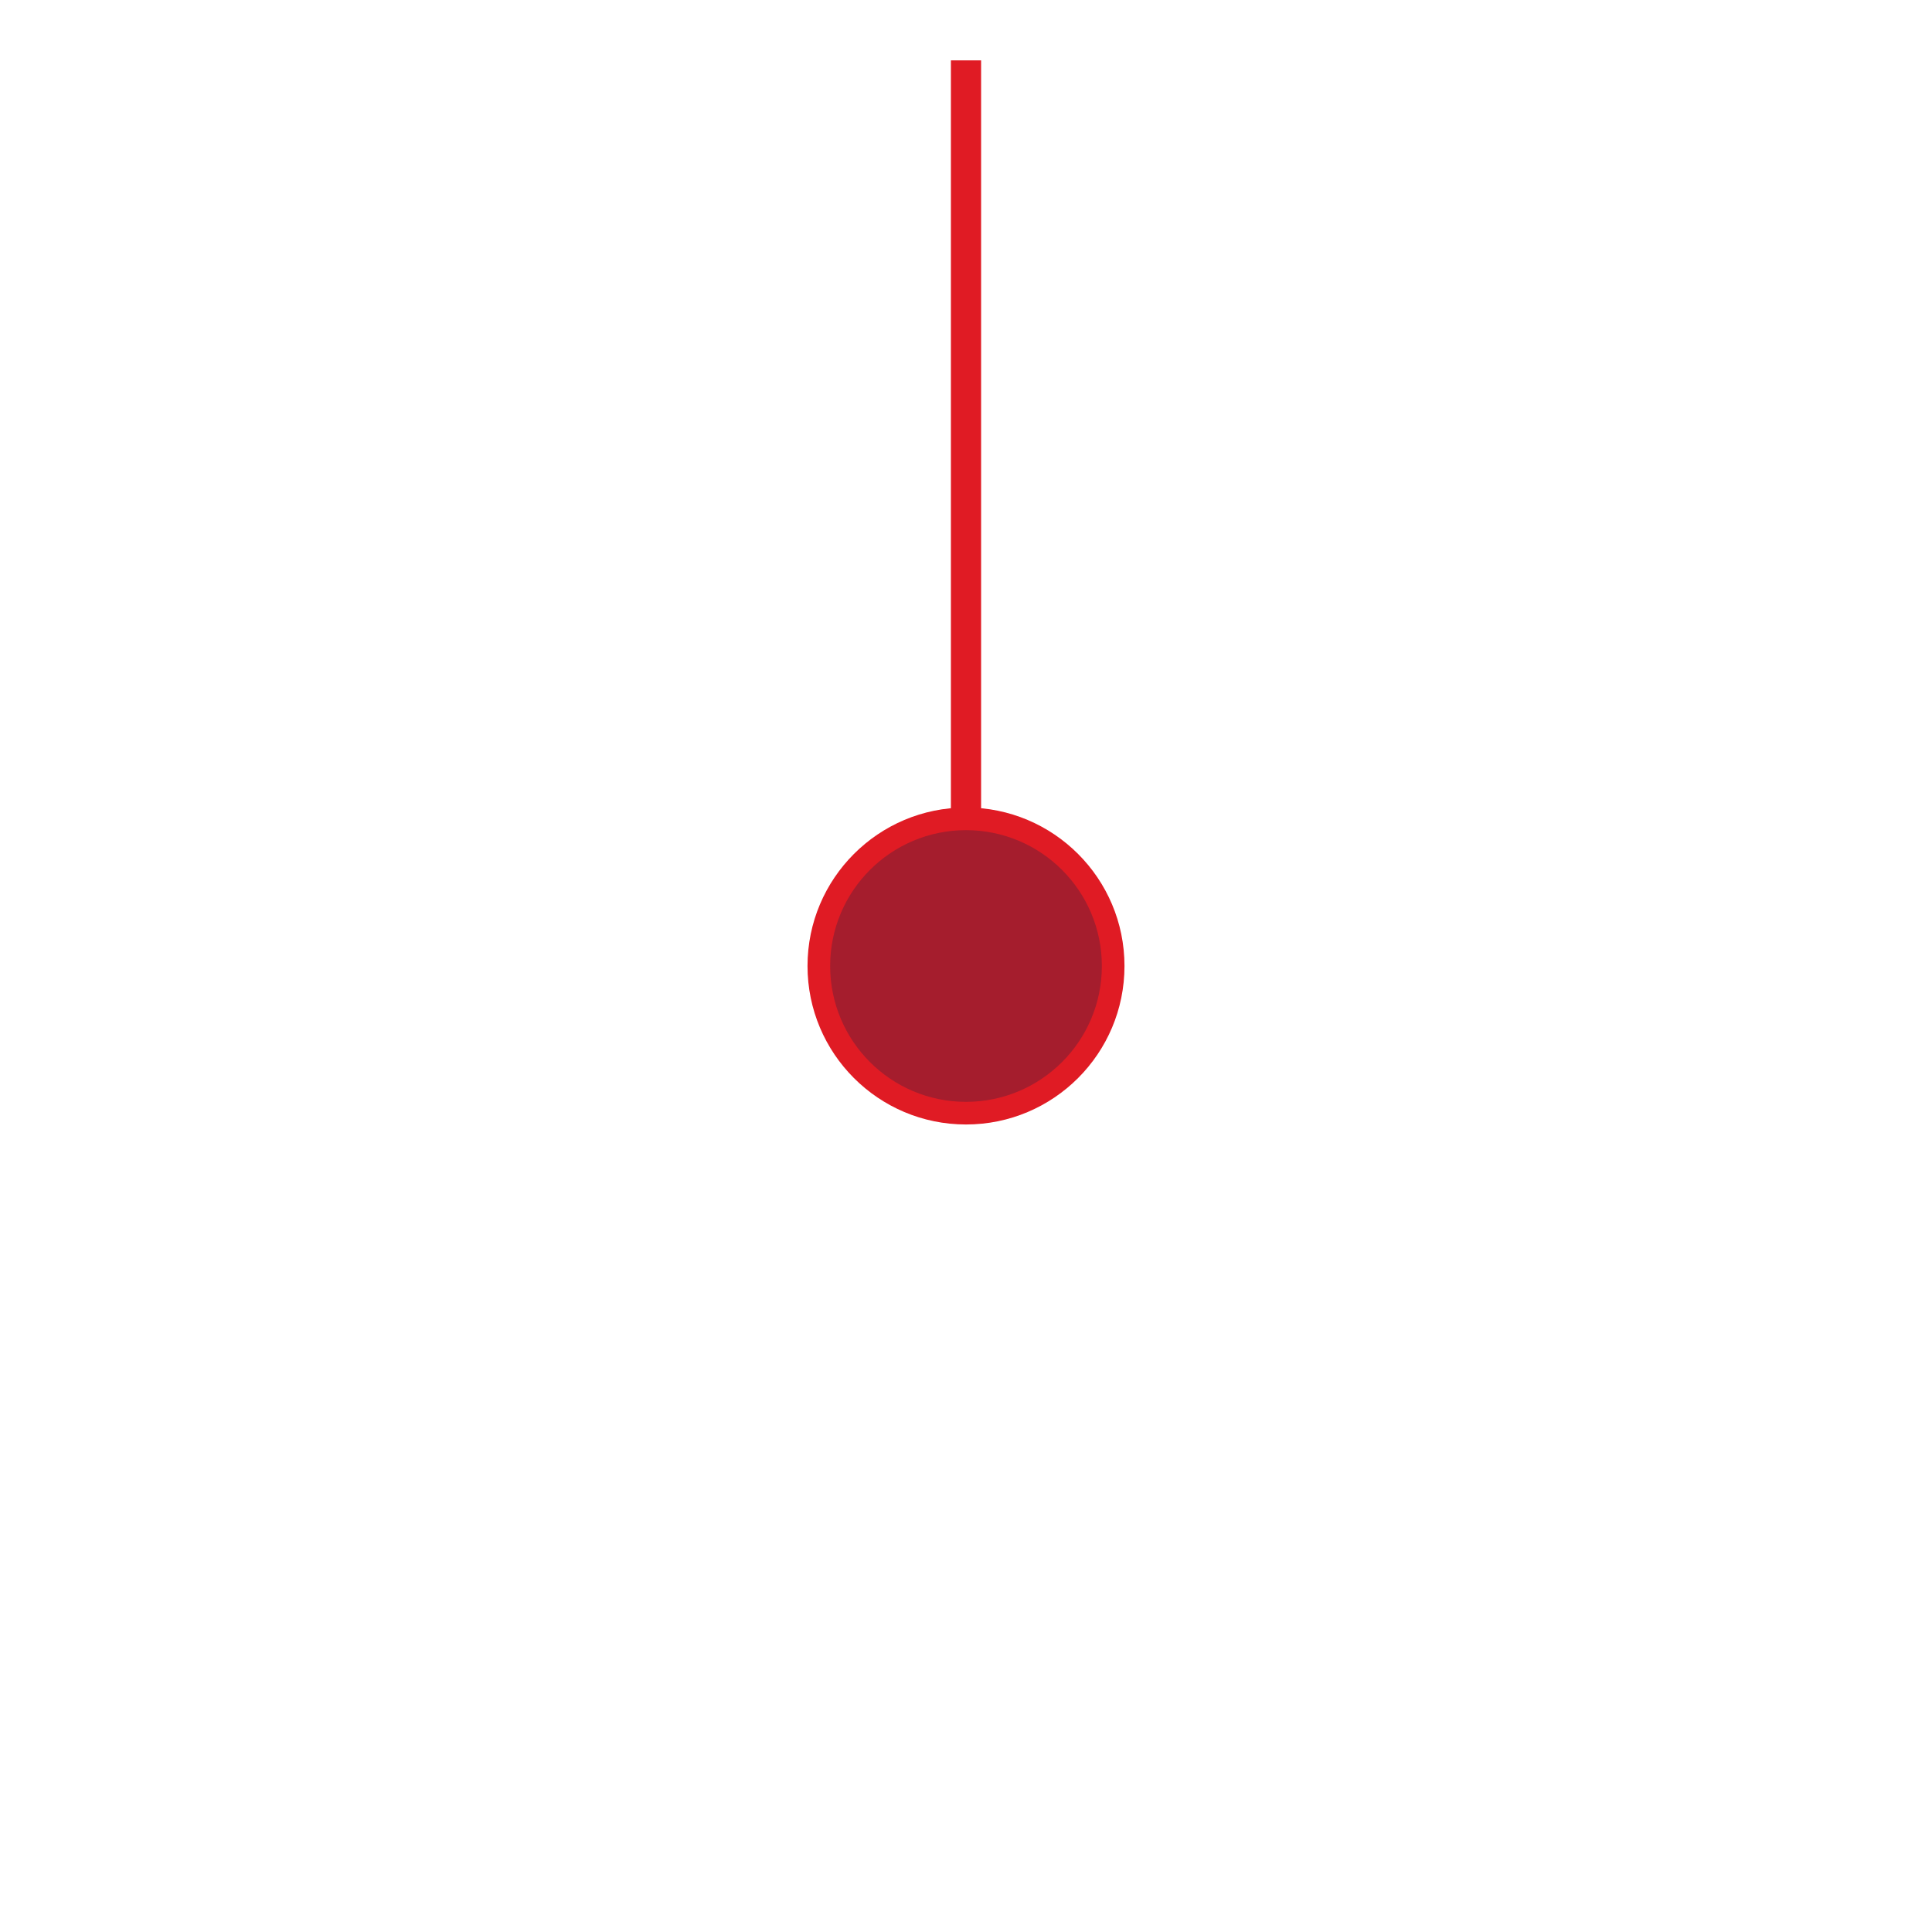
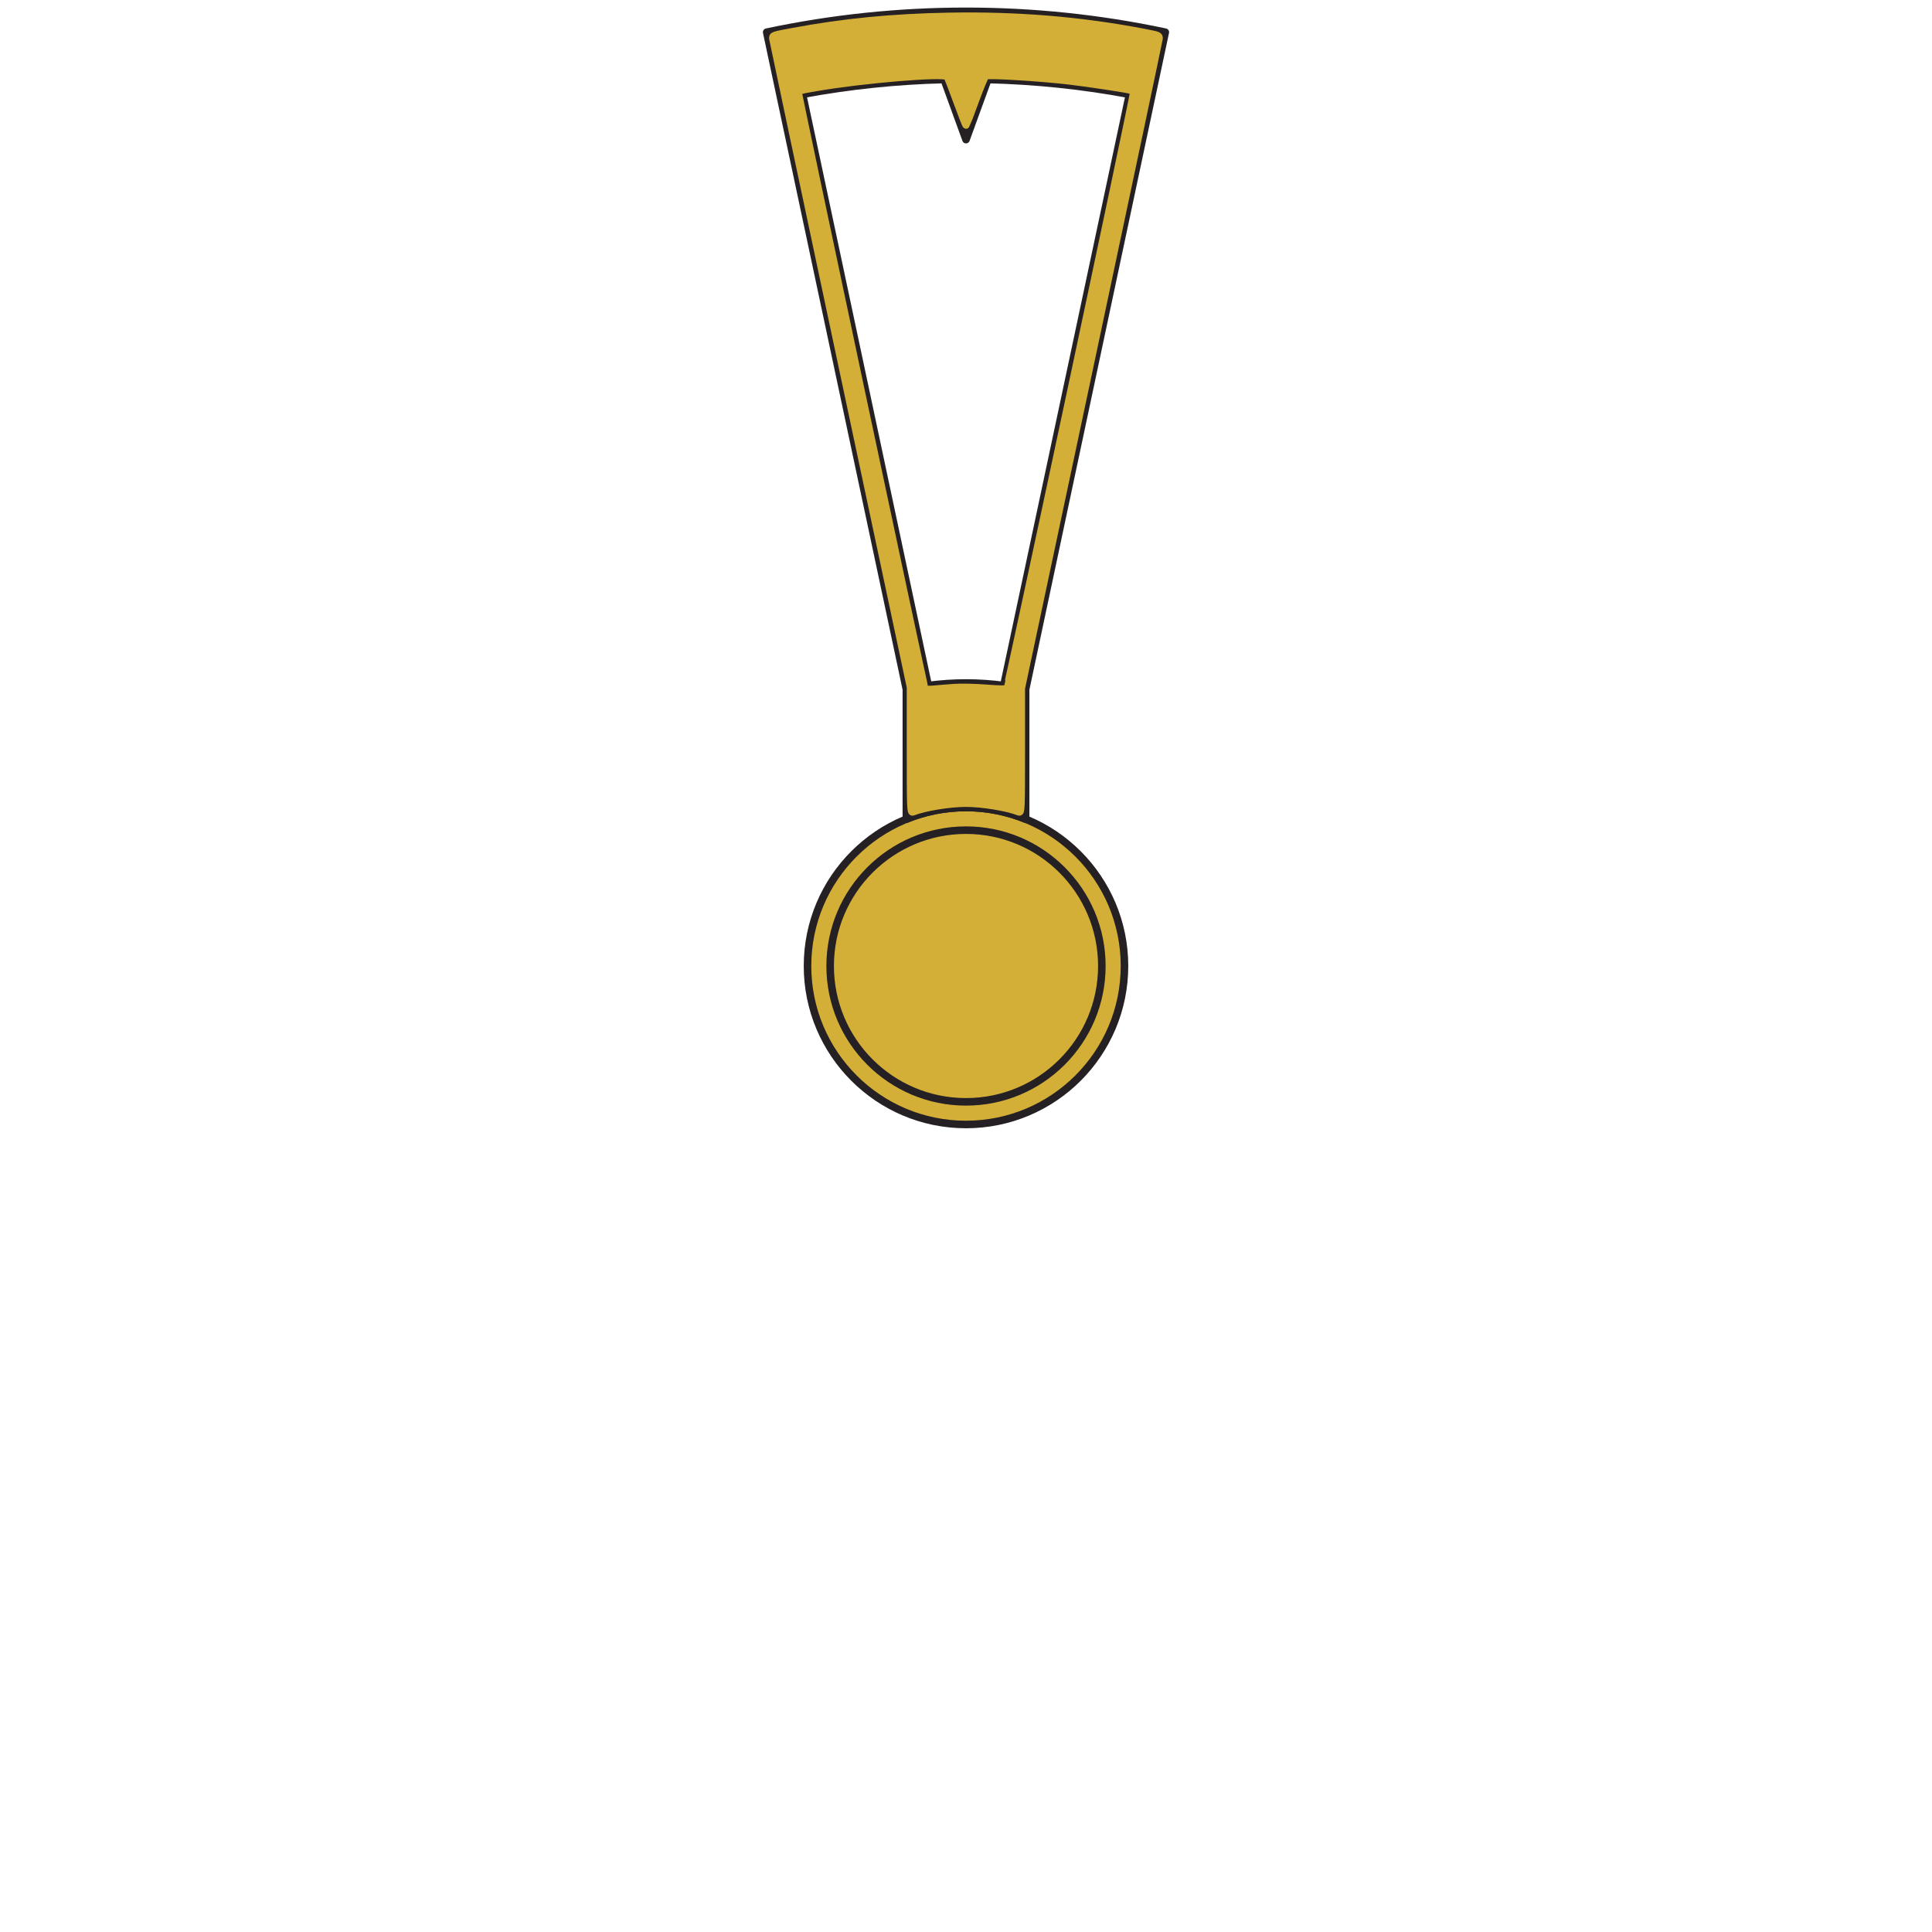
- <svg xmlns="http://www.w3.org/2000/svg" width="256" height="256" version="1.1" viewBox="0 0 256 256">
-   <g display="none" fill="#c061cb">
-     <circle cx="128" cy="128" r="124" display="none" fill="#8ff0a4" />
-     <circle cx="128" cy="128" r="42" display="none" fill="#3584e4" />
-     <g display="none" fill="#c061cb">
-       <rect transform="rotate(110)" x="-51.498" y="-164.56" width="256" height="1" display="inline" />
-       <rect transform="rotate(70)" x="36.059" y="-77.002" width="256" height="1" display="inline" />
-       <rect transform="rotate(102)" x="-29.41" y="-152.32" width="256" height="1" display="inline" />
-       <rect transform="rotate(78)" x="23.816" y="-99.09" width="256" height="1" display="inline" />
-       <rect transform="rotate(94)" x="-9.241" y="-137.12" width="256" height="1" display="inline" />
-       <rect transform="rotate(86)" x="8.617" y="-119.26" width="256" height="1" display="inline" />
+ <svg xmlns="http://www.w3.org/2000/svg" width="256" height="256" viewBox="0 0 256 256" version="1.1" id="svg350">
+   <defs id="defs347">
+     <linearGradient id="linearGradient8113">
+       <stop style="stop-color:#252024;stop-opacity:1;" offset="0" id="stop8111" />
+     </linearGradient>
+     <linearGradient id="linearGradient5788">
+       <stop style="stop-color:#252024;stop-opacity:1;" offset="0" id="stop5786" />
+     </linearGradient>
+   </defs>
+   <g id="layer2" style="display:inline;fill:#c061cb">
+     <circle style="display:none;fill:#8ff0a4;stroke:none;stroke-width:3.596" id="path1009" cx="128" cy="128" r="124" />
+     <circle style="display:none;fill:#3584e4;stroke:none;stroke-width:0.78" id="path1063" cx="128" cy="128" r="42" />
+     <g id="g1007" style="display:none">
+       <rect style="display:inline;fill:#c061cb;stroke:none;stroke-width:1.119" id="rect793-3" width="256" height="1" x="-51.498" y="-164.559" transform="rotate(110)" />
+       <rect style="display:inline;fill:#c061cb;stroke:none;stroke-width:1.119" id="rect793-3-3" width="256" height="1" x="36.059" y="-77.002" transform="rotate(70)" />
+       <rect style="display:inline;fill:#c061cb;stroke:none;stroke-width:1.119" id="rect793-3-5" width="256" height="1" x="-29.41" y="-152.316" transform="rotate(102)" />
+       <rect style="display:inline;fill:#c061cb;stroke:none;stroke-width:1.119" id="rect793-3-7" width="256" height="1" x="23.816" y="-99.09" transform="rotate(78)" />
+       <rect style="display:inline;fill:#c061cb;stroke:none;stroke-width:1.119" id="rect793" width="256" height="1" x="-9.241" y="-137.117" transform="rotate(94)" />
+       <rect style="display:inline;fill:#c061cb;stroke:none;stroke-width:1.119" id="rect793-3-6" width="256" height="1" x="8.617" y="-119.259" transform="rotate(86)" />
    </g>
-     <path d="m85.12 11.65c28.585-10.199 57.172-10.201 85.76 0" display="none" fill="none" stroke="#000" />
-     <path d="m113.17 88.707c9.554-3.386 19.4-3.827 29.667 0" display="none" fill="none" stroke="#000" />
-     <g transform="rotate(-90,128,128)" display="none">
-       <path transform="rotate(90,128,128)" d="m125.72 85.447c-0.188-0.491-5.639-80.377-5.495-80.523 0.261-0.263 15.283-0.263 15.544 0 0.11 0.111-1.062 18.258-2.605 40.326l-2.805 40.125-2.306 0.072c-1.268 0.04-2.318 0.04-2.333 0z" display="inline" fill="#62a0ea" />
-       <path transform="rotate(90,128,128)" d="m133.85 85.791-2.279-0.339 0.102-1.039c0.056-0.571 1.274-17.97 2.707-38.664s2.676-38.341 2.763-39.217l0.158-1.592 1.539 0.163c5.521 0.584 13.718 1.867 14.05 2.199 0.111 0.111-16.253 77.416-16.58 78.325-0.176 0.488-0.247 0.492-2.46 0.164z" display="inline" fill="#ffa348" />
-       <path transform="rotate(90,128,128)" d="m119.52 85.061c-1.075-4.61-16.494-77.673-16.41-77.757 0.464-0.464 15.213-2.562 15.561-2.214 0.121 0.121 5.789 80.223 5.687 80.362-0.032 0.043-0.829 0.183-1.771 0.311-0.943 0.128-1.956 0.29-2.252 0.358-0.467 0.109-0.574-0.031-0.814-1.061z" display="inline" fill="#ffa348" />
-       <path transform="rotate(90,128,128)" d="m113.77 87.034c-0.577-1.443-27.273-74.898-27.273-75.042 0-0.39 14.9-4.675 15.203-4.371 0.154 0.154 16.809 78.701 16.709 78.801-0.051 0.051-1.057 0.359-2.235 0.683l-2.141 0.589z" display="inline" fill="#f8e45c" />
-       <path transform="rotate(90,128,128)" d="m139.75 87.049c-1.169-0.334-2.154-0.632-2.189-0.663-0.083-0.073 16.614-78.644 16.74-78.77 0.137-0.137 6.322 1.448 9.699 2.486 5.264 1.617 5.538 1.725 5.429 2.139-0.183 0.692-27.221 74.878-27.39 75.151-0.111 0.179-0.859 0.067-2.289-0.341z" display="inline" fill="#f8e45c" />
-       <circle transform="rotate(90,128,128)" cx="128" cy="128" r="128" display="none" fill="#000" />
+     <path style="display:none;fill:none;stroke:#000000" d="m 85.12,11.65 c 28.585,-10.199 57.172,-10.201 85.76,0" id="path1119" />
+     <path style="display:none;fill:none;stroke:#000000" d="m 113.166,88.707 c 9.554,-3.386 19.4,-3.827 29.667,0" id="path1391" />
+     <g id="g1919" transform="rotate(-90,128,128)" style="display:none">
+       <path style="display:inline;fill:#62a0ea;stroke:none;stroke-width:0.25" d="m 125.722,85.447 c -0.188,-0.491 -5.639,-80.377 -5.495,-80.523 0.261,-0.263 15.283,-0.263 15.544,0 C 135.882,5.034 134.71,23.181 133.167,45.25 l -2.805,40.125 -2.306,0.072 c -1.268,0.04 -2.318,0.04 -2.333,0 z" id="path1681" transform="rotate(90,128,128)" />
+       <path style="display:inline;fill:#ffa348;stroke:none;stroke-width:0.25" d="m 133.846,85.791 -2.279,-0.339 0.102,-1.039 c 0.056,-0.571 1.274,-17.97 2.707,-38.664 1.433,-20.694 2.676,-38.341 2.763,-39.217 l 0.158,-1.592 1.539,0.163 c 5.521,0.584 13.718,1.867 14.05,2.199 0.111,0.111 -16.253,77.416 -16.58,78.325 -0.176,0.488 -0.247,0.492 -2.46,0.164 z" id="path1752" transform="rotate(90,128,128)" />
+       <path style="display:inline;fill:#ffa348;stroke:none;stroke-width:0.25" d="M 119.523,85.061 C 118.448,80.451 103.028,7.388 103.113,7.304 c 0.464,-0.464 15.213,-2.562 15.561,-2.214 0.121,0.121 5.789,80.223 5.687,80.362 -0.032,0.043 -0.829,0.183 -1.771,0.311 -0.943,0.128 -1.956,0.29 -2.252,0.358 -0.467,0.109 -0.574,-0.031 -0.814,-1.061 z" id="path1754" transform="rotate(90,128,128)" />
+       <path style="display:inline;fill:#f8e45c;stroke:none;stroke-width:0.25" d="M 113.773,87.034 C 113.196,85.591 86.5,12.136 86.5,11.991 c 0,-0.39 14.9,-4.675 15.203,-4.371 0.154,0.154 16.809,78.701 16.709,78.801 -0.051,0.051 -1.057,0.359 -2.234,0.683 l -2.141,0.589 z" id="path1825" transform="rotate(90,128,128)" />
+       <path style="display:inline;fill:#f8e45c;stroke:none;stroke-width:0.25" d="m 139.75,87.049 c -1.169,-0.334 -2.154,-0.632 -2.189,-0.663 -0.083,-0.073 16.614,-78.644 16.74,-78.77 0.137,-0.137 6.322,1.448 9.699,2.486 5.264,1.617 5.538,1.725 5.429,2.138 -0.183,0.692 -27.221,74.878 -27.39,75.151 -0.111,0.179 -0.859,0.067 -2.289,-0.341 z" id="path1827" transform="rotate(90,128,128)" />
+       <circle style="display:none;fill:#000000;stroke:none;stroke-width:3.366" id="path1882" cx="128" cy="128" r="128" transform="rotate(90,128,128)" />
    </g>
  </g>
-   <g display="none" fill="#5e5c64">
-     <path d="m128 0.502a127.5 127.5 0 0 0-127.5 127.5 9.513 9.513 0 0 0 10 9h79.998a9.513 9.513 0 0 0 10-9 27.5 27.5 0 0 1 0.07-1.963 27.5 27.5 0 0 1 0.209-1.951 27.5 27.5 0 0 1 0.348-1.932 27.5 27.5 0 0 1 0.486-1.902 27.5 27.5 0 0 1 0.619-1.863 27.5 27.5 0 0 1 0.752-1.812 27.5 27.5 0 0 1 0.879-1.756 27.5 27.5 0 0 1 1.002-1.688 27.5 27.5 0 0 1 1.119-1.611 27.5 27.5 0 0 1 1.232-1.529 27.5 27.5 0 0 1 1.338-1.438 27.5 27.5 0 0 1 1.438-1.338 27.5 27.5 0 0 1 1.529-1.232 27.5 27.5 0 0 1 1.611-1.119 27.5 27.5 0 0 1 1.688-1.002 27.5 27.5 0 0 1 1.756-0.879 27.5 27.5 0 0 1 1.812-0.752 27.5 27.5 0 0 1 1.863-0.619 27.5 27.5 0 0 1 1.902-0.486 27.5 27.5 0 0 1 1.932-0.348 27.5 27.5 0 0 1 1.951-0.209 27.5 27.5 0 0 1 1.963-0.07 27.5 27.5 0 0 1 1.35 0.033 27.5 27.5 0 0 1 1.346 0.1 27.5 27.5 0 0 1 1.34 0.164 27.5 27.5 0 0 1 1.33 0.232 27.5 27.5 0 0 1 1.316 0.295 27.5 27.5 0 0 1 1.301 0.359 27.5 27.5 0 0 1 1.281 0.424 27.5 27.5 0 0 1 1.26 0.486 27.5 27.5 0 0 1 1.234 0.547 27.5 27.5 0 0 1 1.205 0.607 27.5 27.5 0 0 1 1.176 0.664 27.5 27.5 0 0 1 1.139 0.723 27.5 27.5 0 0 1 1.103 0.777 27.5 27.5 0 0 1 1.064 0.83 27.5 27.5 0 0 1 1.023 0.881 27.5 27.5 0 0 1 0.977 0.932 27.5 27.5 0 0 1 0.932 0.977 27.5 27.5 0 0 1 0.881 1.023 27.5 27.5 0 0 1 0.83 1.064 27.5 27.5 0 0 1 0.777 1.103 27.5 27.5 0 0 1 0.723 1.139 27.5 27.5 0 0 1 0.664 1.176 27.5 27.5 0 0 1 0.607 1.205 27.5 27.5 0 0 1 0.547 1.234 27.5 27.5 0 0 1 0.486 1.26 27.5 27.5 0 0 1 0.424 1.281 27.5 27.5 0 0 1 0.359 1.301 27.5 27.5 0 0 1 0.295 1.316 27.5 27.5 0 0 1 0.232 1.33 27.5 27.5 0 0 1 0.164 1.34 27.5 27.5 0 0 1 0.1 1.346 27.5 27.5 0 0 1 0.033 1.35 9.513 9.513 0 0 0 10 9h79.998a9.513 9.513 0 0 0 10-9 127.5 127.5 0 0 0-127.5-127.5zm-27.5 127.5a27.5 27.5 0 0 1 0.279-3.914 27.5 27.5 0 0 0-0.209 1.951 27.5 27.5 0 0 0-0.07 1.963zm0.279-3.914a27.5 27.5 0 0 1 0.834-3.834 27.5 27.5 0 0 0-0.486 1.902 27.5 27.5 0 0 0-0.348 1.932zm0.834-3.834a27.5 27.5 0 0 1 1.371-3.676 27.5 27.5 0 0 0-0.752 1.812 27.5 27.5 0 0 0-0.619 1.863zm1.371-3.676a27.5 27.5 0 0 1 1.881-3.443 27.5 27.5 0 0 0-1.002 1.688 27.5 27.5 0 0 0-0.879 1.756zm1.881-3.443a27.5 27.5 0 0 1 2.352-3.141 27.5 27.5 0 0 0-1.232 1.529 27.5 27.5 0 0 0-1.119 1.611zm2.352-3.141a27.5 27.5 0 0 1 2.775-2.775 27.5 27.5 0 0 0-1.438 1.338 27.5 27.5 0 0 0-1.338 1.438zm2.775-2.775a27.5 27.5 0 0 1 3.141-2.352 27.5 27.5 0 0 0-1.611 1.119 27.5 27.5 0 0 0-1.529 1.232zm3.141-2.352a27.5 27.5 0 0 1 3.443-1.881 27.5 27.5 0 0 0-1.756 0.879 27.5 27.5 0 0 0-1.688 1.002zm3.443-1.881a27.5 27.5 0 0 1 3.676-1.371 27.5 27.5 0 0 0-1.863 0.619 27.5 27.5 0 0 0-1.812 0.752zm3.676-1.371a27.5 27.5 0 0 1 3.834-0.834 27.5 27.5 0 0 0-1.932 0.348 27.5 27.5 0 0 0-1.902 0.486zm3.834-0.834a27.5 27.5 0 0 1 3.914-0.279 27.5 27.5 0 0 0-1.963 0.07 27.5 27.5 0 0 0-1.951 0.209z" fill="none" stroke="#77767b" />
+   <g id="layer4" style="display:none;fill:#5e5c64">
+     <path id="path13782" style="display:inline;fill:none;stroke:#252024;stroke-width:1;stroke-dasharray:none;stroke-opacity:1" d="m 128,3.502 c 68.703,-5.173e-4 124.428,55.691 124.492,124.379 -0.21,3.557 -3.273,6.311 -6.836,6.123 L 245.576,134 h -80.154 l -0.08,0.004 c -3.577,0.188 -6.657,-2.585 -6.846,-6.162 -0.002,-0.446 -0.011,-0.893 -0.033,-1.34 -0.025,-0.498 -0.061,-0.995 -0.109,-1.488 -0.049,-0.497 -0.11,-0.992 -0.184,-1.492 -0.074,-0.494 -0.159,-0.986 -0.256,-1.471 -0.097,-0.489 -0.207,-0.977 -0.328,-1.461 -0.121,-0.484 -0.253,-0.963 -0.398,-1.443 -0.145,-0.477 -0.303,-0.952 -0.471,-1.422 -0.168,-0.47 -0.348,-0.937 -0.539,-1.396 -0.191,-0.461 -0.393,-0.918 -0.607,-1.371 -0.214,-0.451 -0.437,-0.895 -0.67,-1.33 -0.235,-0.441 -0.481,-0.876 -0.74,-1.311 -0.257,-0.427 -0.525,-0.848 -0.801,-1.26 -0.277,-0.415 -0.565,-0.825 -0.861,-1.225 -0.297,-0.401 -0.605,-0.794 -0.92,-1.178 -0.316,-0.386 -0.641,-0.766 -0.98,-1.141 -0.336,-0.369 -0.68,-0.73 -1.029,-1.078 -0.353,-0.353 -0.714,-0.697 -1.088,-1.037 -0.37,-0.335 -0.748,-0.662 -1.133,-0.977 -0.386,-0.317 -0.78,-0.624 -1.18,-0.92 -0.401,-0.297 -0.808,-0.584 -1.221,-0.859 -0.414,-0.277 -0.836,-0.544 -1.27,-0.805 -0.429,-0.256 -0.863,-0.502 -1.299,-0.734 -0.44,-0.236 -0.887,-0.461 -1.34,-0.676 -0.451,-0.213 -0.907,-0.415 -1.367,-0.605 -0.461,-0.191 -0.927,-0.371 -1.396,-0.539 -0.47,-0.168 -0.944,-0.325 -1.424,-0.471 -0.478,-0.145 -0.959,-0.277 -1.443,-0.398 -0.484,-0.121 -0.971,-0.23 -1.455,-0.326 -0.49,-0.098 -0.981,-0.185 -1.48,-0.26 -0.494,-0.073 -0.989,-0.133 -1.482,-0.182 -0.496,-0.049 -0.995,-0.085 -1.494,-0.109 C 128.998,97.513 128.499,97.5 128,97.5 c -1.453,-2.44e-4 -2.904,0.104 -4.342,0.311 -1.438,0.207 -2.858,0.515 -4.252,0.924 -1.393,0.409 -2.755,0.918 -4.076,1.521 -1.321,0.604 -2.599,1.301 -3.82,2.086 -1.222,0.785 -2.385,1.656 -3.482,2.607 -1.098,0.951 -2.127,1.98 -3.078,3.078 -0.951,1.098 -1.822,2.261 -2.607,3.482 -0.785,1.222 -1.482,2.499 -2.086,3.82 -0.603,1.321 -1.112,2.683 -1.521,4.076 -0.409,1.394 -0.717,2.816 -0.924,4.254 C 97.604,125.098 97.5,126.547 97.5,128 l 0.004,-0.158 c -0.188,3.577 -3.269,6.35 -6.846,6.162 L 90.578,134 H 10.424 l -0.08,0.004 C 6.781,134.191 3.718,131.438 3.508,127.881 3.572,59.193 59.297,3.501 128,3.502 Z" />
+     <path id="path20974" style="display:inline;fill:none;fill-rule:nonzero;stroke:#252024;stroke-width:1;stroke-linecap:round;stroke-linejoin:miter;stroke-miterlimit:4;stroke-dasharray:none;stroke-opacity:1;paint-order:normal" d="m 90.539,127.46 -0.015,0.014 -0.007,0.273 c 0.01,-0.096 0.021,-0.191 0.023,-0.287 z M 128,10.502 C 192.505,10.501 244.903,62.623 245.447,127 h -79.971 c -0.008,-0.281 -0.008,-0.562 -0.021,-0.844 -0.03,-0.613 -0.076,-1.224 -0.137,-1.834 -0.059,-0.607 -0.134,-1.213 -0.223,-1.814 v -0.012 l -0.002,-0.01 c -0.09,-0.601 -0.195,-1.199 -0.314,-1.797 l -0.004,-0.018 c -0.118,-0.596 -0.251,-1.189 -0.398,-1.779 -0.149,-0.595 -0.312,-1.186 -0.492,-1.781 -0.178,-0.587 -0.372,-1.17 -0.578,-1.746 -0.207,-0.578 -0.427,-1.15 -0.66,-1.713 -0.235,-0.567 -0.484,-1.13 -0.75,-1.691 -0.263,-0.554 -0.539,-1.102 -0.828,-1.643 -0.286,-0.536 -0.585,-1.066 -0.896,-1.588 l -0.006,-0.01 -0.006,-0.01 c -0.316,-0.526 -0.644,-1.043 -0.98,-1.545 -0.341,-0.51 -0.694,-1.011 -1.057,-1.5 -0.365,-0.493 -0.745,-0.979 -1.129,-1.447 -0.389,-0.475 -0.79,-0.939 -1.201,-1.395 l -0.006,-0.008 -0.008,-0.008 c -0.408,-0.449 -0.826,-0.889 -1.256,-1.318 l -0.008,-0.006 c -0.431,-0.432 -0.872,-0.853 -1.324,-1.264 l -0.008,-0.008 -0.008,-0.006 c -0.455,-0.412 -0.919,-0.813 -1.389,-1.197 -0.474,-0.389 -0.96,-0.766 -1.449,-1.129 -0.493,-0.366 -0.993,-0.719 -1.496,-1.055 -0.509,-0.341 -1.027,-0.671 -1.553,-0.986 l -0.01,-0.006 -0.01,-0.006 c -0.522,-0.312 -1.052,-0.61 -1.588,-0.896 -0.541,-0.289 -1.089,-0.566 -1.65,-0.832 -0.555,-0.262 -1.115,-0.511 -1.678,-0.744 -0.567,-0.235 -1.14,-0.456 -1.717,-0.662 -0.578,-0.207 -1.161,-0.399 -1.756,-0.58 -0.587,-0.178 -1.177,-0.341 -1.773,-0.49 -0.589,-0.147 -1.183,-0.28 -1.779,-0.398 -0.602,-0.121 -1.208,-0.228 -1.814,-0.318 h -0.01 l -0.01,-0.002 c -0.604,-0.089 -1.209,-0.163 -1.816,-0.223 -0.61,-0.06 -1.223,-0.106 -1.838,-0.137 -0.613,-0.03 -1.225,-0.045 -1.838,-0.045 -1.786,-3e-4 -3.571,0.127 -5.34,0.381 -1.768,0.254 -3.515,0.633 -5.229,1.137 -1.713,0.503 -3.388,1.129 -5.014,1.871 -1.624,0.742 -3.193,1.599 -4.695,2.564 -1.502,0.966 -2.933,2.036 -4.281,3.205 -1.35,1.17 -2.614,2.436 -3.783,3.785 -1.169,1.349 -2.242,2.779 -3.207,4.281 -0.966,1.502 -1.822,3.072 -2.564,4.697 -0.742,1.624 -1.368,3.3 -1.871,5.014 -0.503,1.713 -0.882,3.46 -1.137,5.229 -0.206,1.436 -0.27,2.886 -0.309,4.336 H 10.553 C 11.097,62.623 63.495,10.501 128,10.502 Z" />
+     <path style="display:inline;opacity:1;fill:#d4af37;fill-opacity:1;fill-rule:nonzero;stroke:#d4af37;stroke-width:0.85;stroke-linecap:round;stroke-linejoin:miter;stroke-miterlimit:4;stroke-dasharray:none;stroke-opacity:1;paint-order:normal" d="M 8.553,133.144 C 6.935,132.709 5.639,131.622 4.812,130.005 4.013,128.44 3.951,127.073 4.381,120.371 6.155,92.727 16.765,67.056 35.016,46.25 38.197,42.624 45.147,35.849 48.75,32.862 66.859,17.849 88.741,8.219 111.484,5.254 122.032,3.878 133.354,3.837 143.75,5.136 c 18.126,2.265 36.205,8.918 51.701,19.027 11.083,7.23 21.539,16.761 29.719,27.09 15.63,19.738 24.759,43.595 26.45,69.122 0.432,6.529 0.363,8.074 -0.431,9.641 -0.843,1.662 -2.334,2.84 -4.064,3.211 -1.792,0.384 -81.454,0.384 -83.247,0 -1.589,-0.341 -3.187,-1.533 -3.982,-2.97 -0.475,-0.858 -0.649,-1.665 -0.807,-3.738 -0.643,-8.418 -3.463,-14.767 -9.075,-20.428 C 143.974,99.999 136.711,97 128,97 c -8.749,0 -15.904,2.958 -22.012,9.099 -5.604,5.634 -8.432,11.998 -9.075,20.42 -0.158,2.073 -0.333,2.88 -0.807,3.738 -0.795,1.437 -2.393,2.629 -3.982,2.97 -1.989,0.427 -81.971,0.348 -83.57,-0.083 z m 82.695,-7.582 c 0.341,-4.894 1.588,-9.487 3.779,-13.912 3.45,-6.969 9.614,-13.139 16.672,-16.688 9.748,-4.901 21.81,-5.017 31.908,-0.305 11.682,5.451 19.779,16.937 21.075,29.899 l 0.294,2.944 h 40.575 40.575 l -0.001,-1.062 C 246.121,124.328 245.604,117.057 245.238,114 243.607,100.363 239.847,87.799 233.718,75.5 227.447,62.917 219.932,52.641 209.967,43.019 193.024,26.66 171.16,15.523 148.375,11.646 140.464,10.3 138.145,10.128 128,10.128 c -10.145,0 -12.464,0.173 -20.375,1.519 C 71.633,17.77 39.897,41.138 23.077,73.901 15.322,89.008 11.194,104.107 10.133,121.25 c -0.14,2.269 -0.256,4.603 -0.257,5.188 L 9.875,127.5 l 39.938,0.004 c 25.352,0.002 40.074,0.092 40.312,0.246 0.818,0.528 0.952,0.266 1.123,-2.188 z" id="path21045" />
  </g>
-   <g>
-     <rect x="126" y="8" width="4" height="120" fill="#e01b24" />
-     <g>
-       <circle cx="128" cy="128" r="21" fill="#e01b24" />
-       <circle cx="128" cy="128" r="18" fill="#a51d2d" />
+   <g id="layer1" style="display:inline">
+     <g id="g687" style="display:inline;fill:#252024;fill-opacity:1;stroke:#252024;stroke-opacity:1">
+       <circle style="display:inline;fill:#d4af37;fill-opacity:1;stroke:#252024;stroke-width:1;stroke-dasharray:none;stroke-opacity:1" id="path554" cx="128" cy="128" r="21" />
+       <circle style="display:inline;opacity:1;fill:#d4af37;fill-opacity:1;stroke:#252024;stroke-width:1;stroke-dasharray:none;stroke-opacity:1" id="path608" cx="128" cy="128" r="18" />
    </g>
+     <path id="path20542" style="display:inline;fill:none;fill-opacity:1;stroke:#252024;stroke-width:1;stroke-linecap:round;stroke-linejoin:round;stroke-dasharray:none;stroke-opacity:1" d="M 120.113,108.537 A 21,21 0 0 1 128,107 a 21,21 0 0 1 7.894,1.54 m -4.995,-98.003 c -0.966,2.655 -1.933,5.31 -2.899,7.965 m -2.899,-7.965 c 0.966,2.655 1.933,5.31 2.899,7.965 m 5.005,72.332 c -3.317,-0.447 -6.693,-0.448 -10.01,-0.001 M 149.657,12.498 133.005,90.834 M 106.343,12.498 c 5.551,26.111 11.101,52.223 16.652,78.334 M 106.339,12.499 c 6.188,-1.156 12.469,-1.81 18.763,-1.962 m 5.797,0 c 6.293,0.152 12.575,0.806 18.763,1.962 M 135.901,91.341 V 108.543 M 154.411,4.264 C 148.241,33.288 142.071,62.313 135.901,91.338 M 101.589,4.264 c 6.169,29.025 12.339,58.049 18.508,87.074 M 101.589,4.264 c 17.35,-3.684 35.472,-3.684 52.822,-1.1e-6 M 120.097,91.338 v 17.205 h 0.045 m 15.729,0 h 0.031" />
+     <path style="display:inline;opacity:1;fill:#d4af37;fill-opacity:1;fill-rule:nonzero;stroke:#d4af37;stroke-width:1;stroke-linecap:round;stroke-linejoin:round;stroke-dasharray:none;stroke-opacity:1;paint-order:normal" d="M 120.65,99.38 V 91.065 L 111.564,48.317 c -4.997,-23.512 -9.114,-42.944 -9.148,-43.184 -0.061,-0.429 -0.019,-0.444 2.59,-0.928 6.846,-1.27 13.171,-1.891 20.683,-2.03 9.044,-0.168 17.459,0.523 25.809,2.12 2.054,0.393 2.12,0.419 2.073,0.84 -0.027,0.239 -4.143,19.7 -9.148,43.248 l -9.1,42.814 v 8.249 c 0,7.785 -0.017,8.243 -0.309,8.127 -1.542,-0.61 -4.85,-1.153 -7.027,-1.153 -2.177,0 -5.485,0.543 -7.027,1.153 -0.292,0.116 -0.309,-0.345 -0.309,-8.192 z m 5.834,-8.265 c 0.924,-0.064 2.823,-0.021 4.221,0.094 1.439,0.119 2.609,0.143 2.696,0.056 0.179,-0.179 16.771,-78.103 16.771,-78.763 0,-0.244 -0.115,-0.487 -0.256,-0.541 -0.388,-0.149 -5.726,-0.961 -8.229,-1.252 -4.001,-0.465 -10.759,-0.872 -11.084,-0.668 -0.116,0.073 -0.732,1.555 -1.367,3.293 -0.635,1.738 -1.184,3.188 -1.218,3.223 -0.035,0.035 -0.573,-1.341 -1.196,-3.056 -0.623,-1.715 -1.213,-3.227 -1.31,-3.359 -0.388,-0.527 -11.224,0.374 -17.413,1.448 -2.312,0.402 -2.298,0.396 -2.298,0.831 0,0.451 16.6,78.626 16.746,78.862 0.053,0.086 0.583,0.109 1.177,0.052 0.594,-0.057 1.837,-0.156 2.76,-0.219 z" id="path20607" />
  </g>
</svg>
